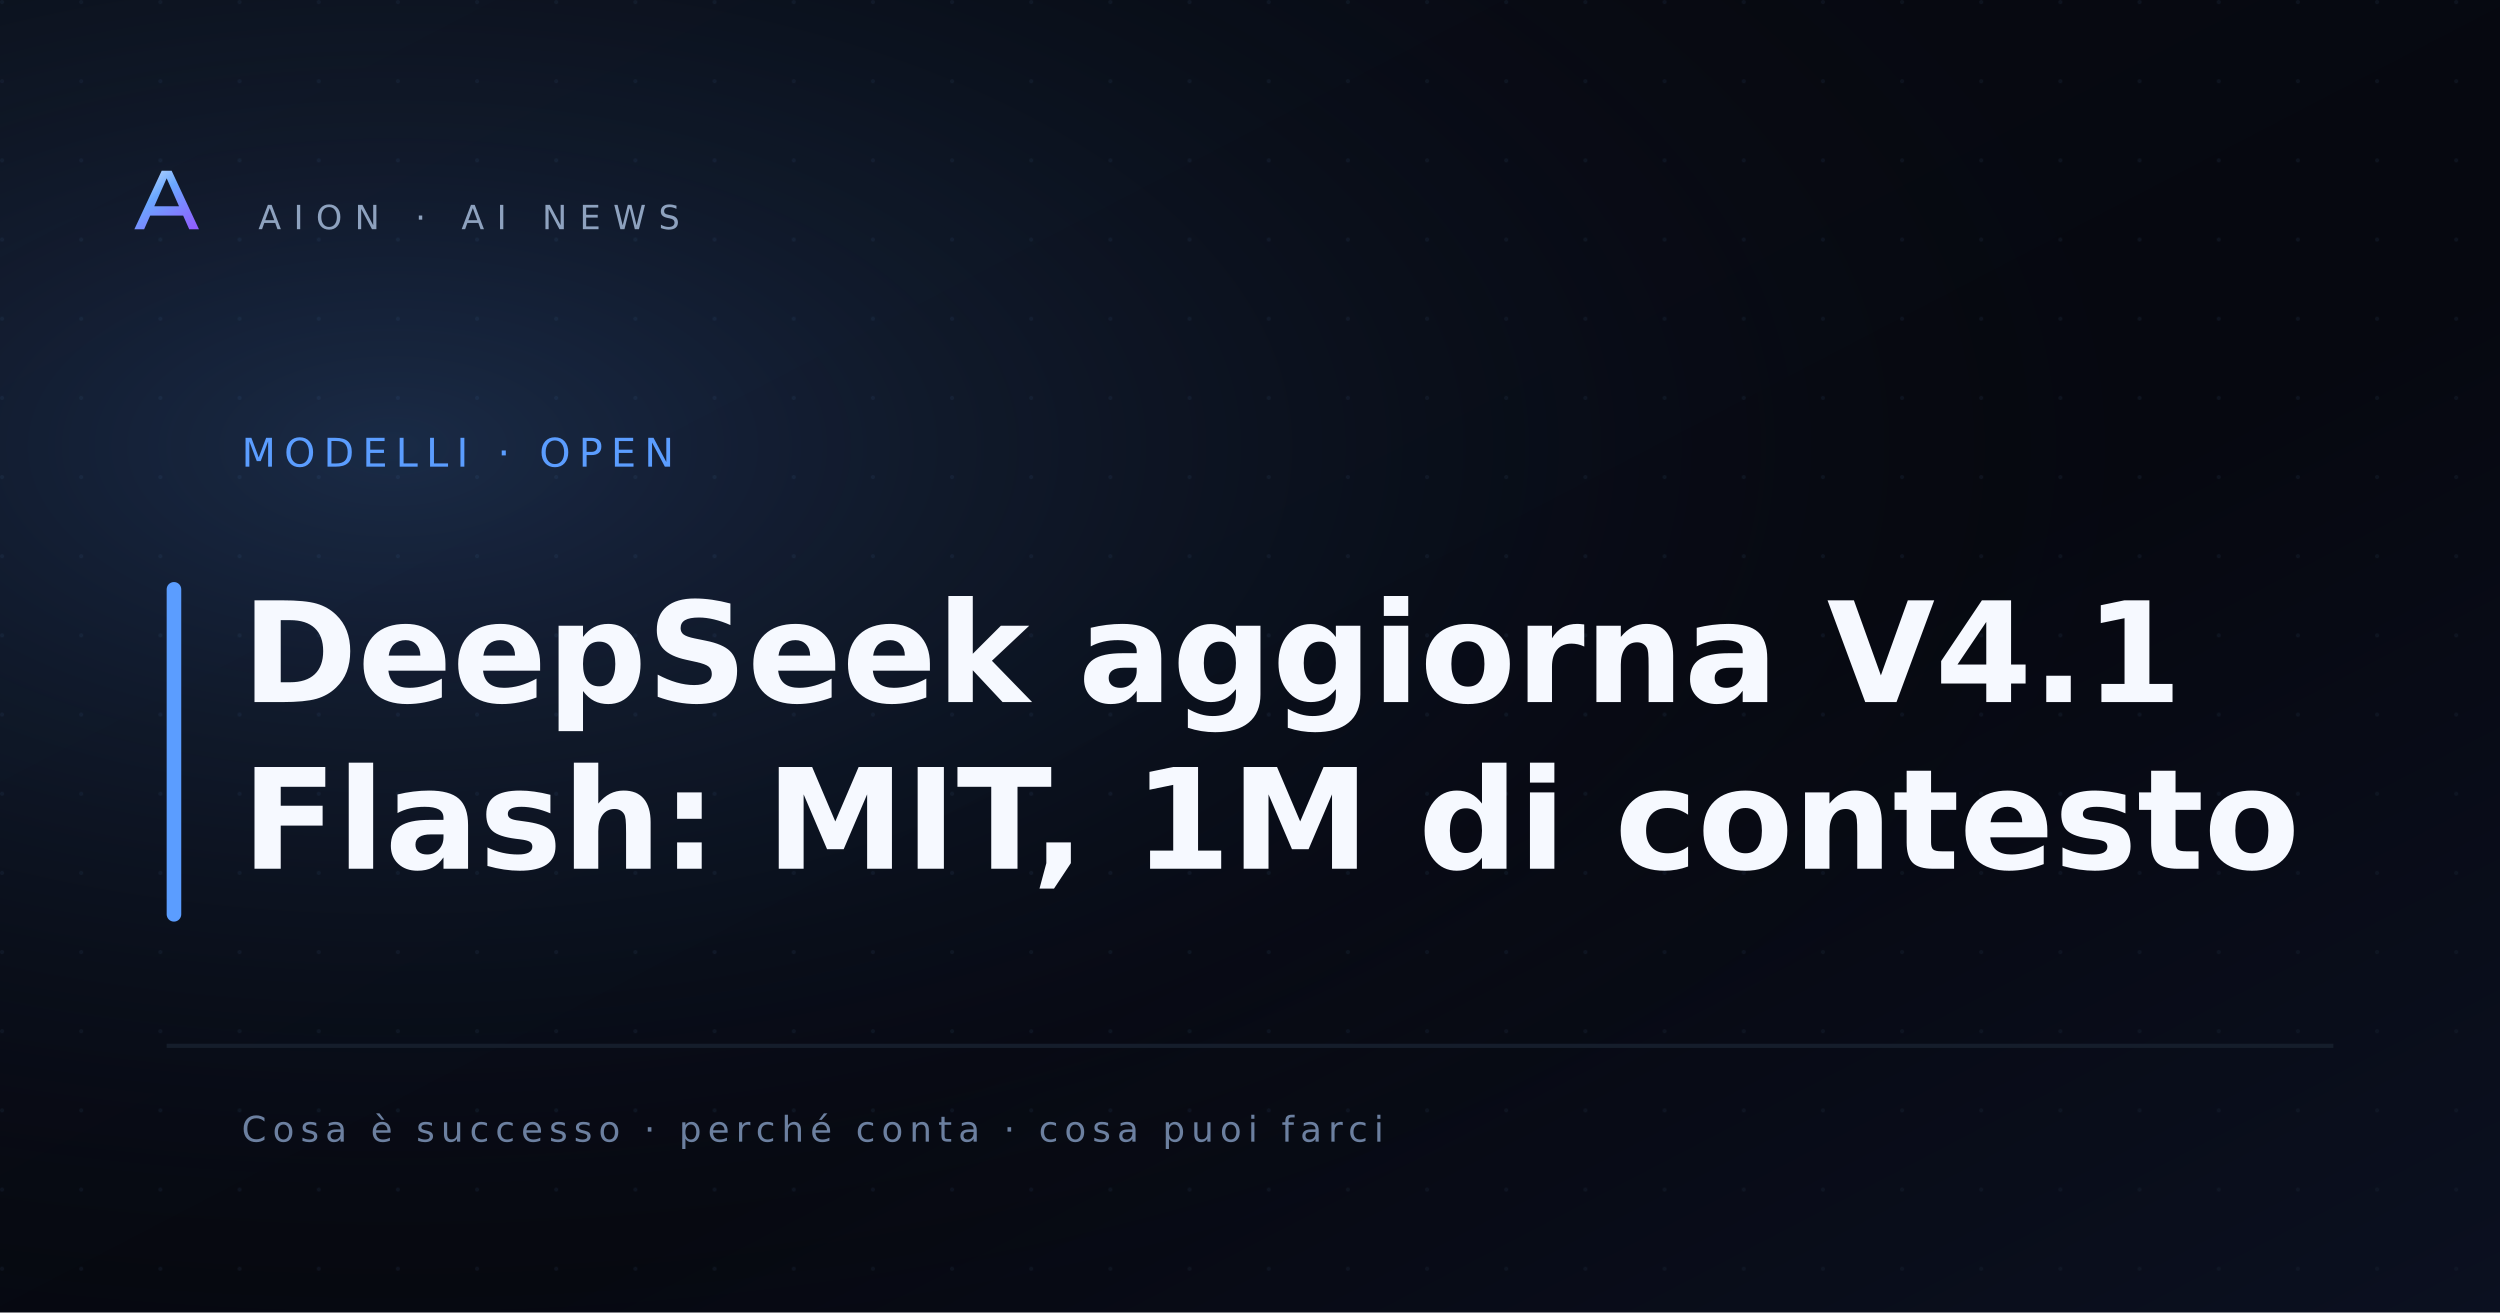
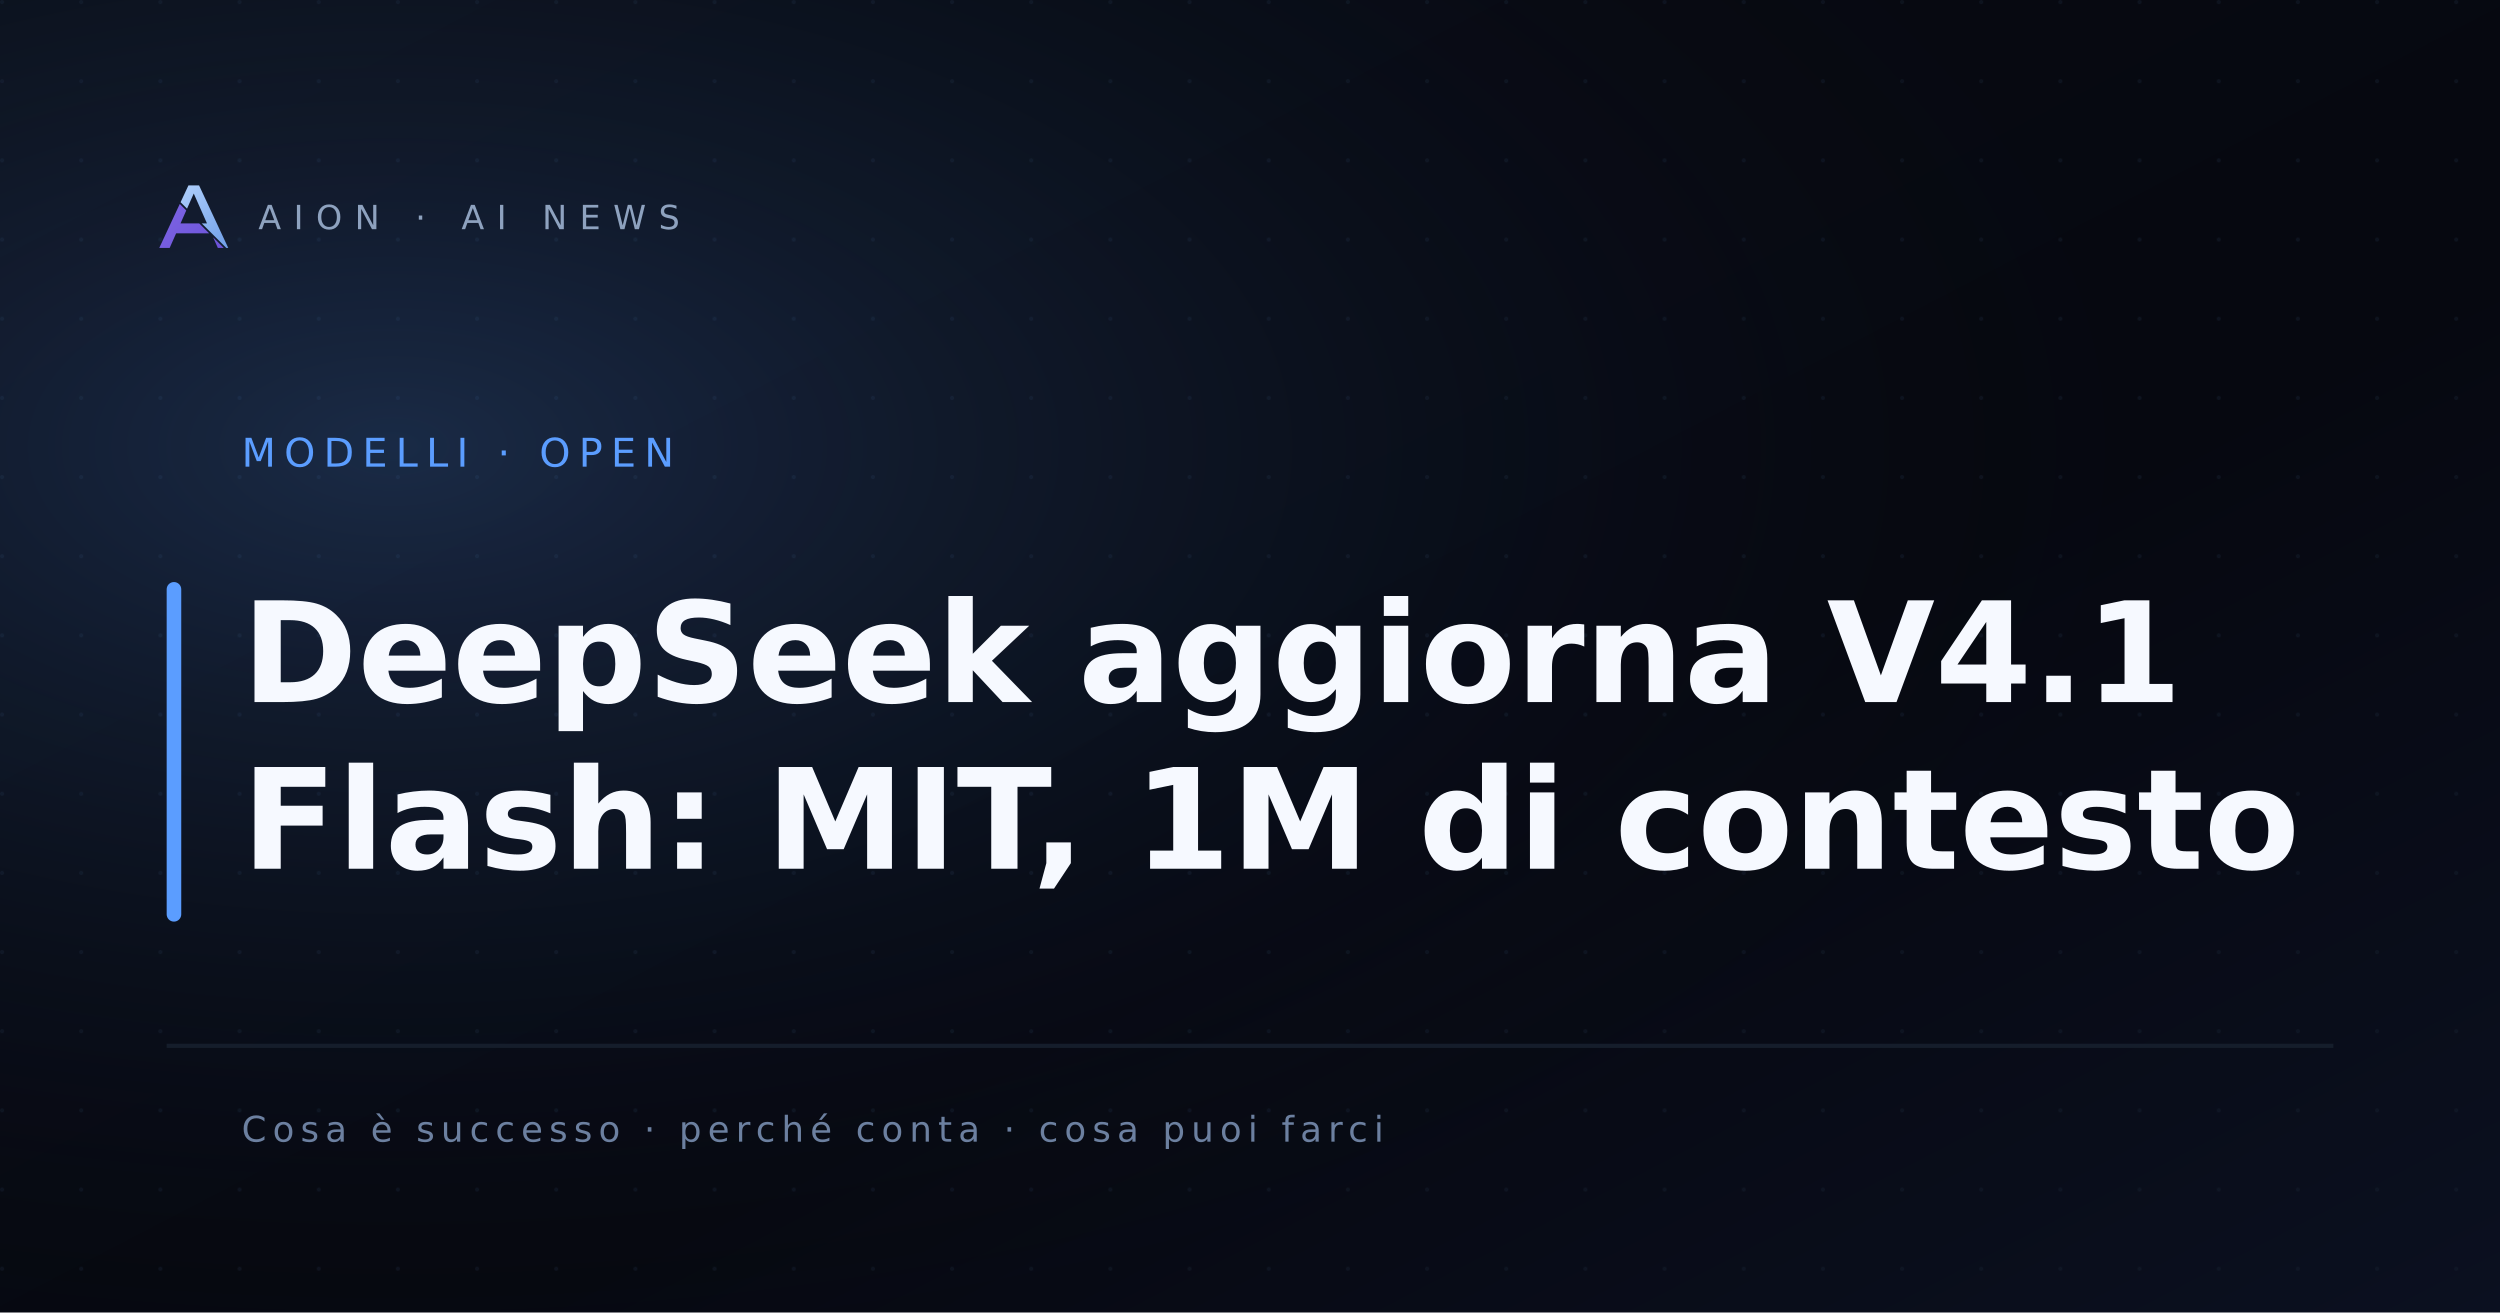
<svg xmlns="http://www.w3.org/2000/svg" width="1200" height="630" viewBox="0 0 1200 630">
  <defs>
    <linearGradient id="bg" x1="0" y1="0" x2="1" y2="1">
      <stop offset="0" stop-color="#080b13" />
      <stop offset="0.6" stop-color="#060810" />
      <stop offset="1" stop-color="#0b1020" />
    </linearGradient>
    <radialGradient id="glow" cx="0.16" cy="0.34" r="0.75">
      <stop offset="0" stop-color="#5b9dff" stop-opacity="0.22" />
      <stop offset="1" stop-color="#000000" stop-opacity="0" />
    </radialGradient>
-     <linearGradient id="mark" x1="0.12" y1="0" x2="0.88" y2="1">
-       <stop offset="0" stop-color="#c2dcff" />
-       <stop offset="0.38" stop-color="#6aa8ff" />
-       <stop offset="1" stop-color="#8f5fff" />
+     <linearGradient id="markTop" x1="0" y1="0" x2="1" y2="1">
+       <stop offset="0" stop-color="#bcd8ff" />
+       <stop offset="1" stop-color="#6f9fe8" />
+     </linearGradient>
+     <linearGradient id="markBot" x1="0" y1="0" x2="1" y2="1">
+       <stop offset="0" stop-color="#8168e6" />
+       <stop offset="1" stop-color="#6b52d8" />
    </linearGradient>
    <pattern id="dots" width="38" height="38" patternUnits="userSpaceOnUse">
      <circle cx="1" cy="1" r="1" fill="#141d2c" />
    </pattern>
  </defs>
  <rect width="1200" height="630" fill="url(#bg)" />
  <rect width="1200" height="630" fill="url(#dots)" opacity="0.5" />
  <rect width="1200" height="630" fill="url(#glow)" />
-   <g transform="translate(80,96) scale(0.052) translate(-512,-520)">
-     <path fill="url(#mark)" fill-rule="evenodd" d="M466,250 L558,250 L810,790 L720,790 L664.2,664 L359.8,664 L304,790 L214,790 Z M512,320 L626.2,578 L397.8,578 Z" />
+   <g transform="translate(93,104) scale(0.05555556) translate(-512,-520)">
+     <defs>
+       <clipPath id="cm-t">
+         <polygon points="-800,-900 1700,-900 1700,1697 -800,-803" />
+       </clipPath>
+       <clipPath id="cm-b">
+         <polygon points="-800,-781 1700,1719 1700,1900 -800,1900" />
+       </clipPath>
+     </defs>
+     <g clip-path="url(#cm-t)">
+       <path fill="url(#markTop)" fill-rule="evenodd" d="M466,250 L558,250 L810,790 L720,790 L664.2,664 L359.8,664 L304,790 L214,790 Z M512,320 L626.2,578 L397.8,578 Z" />
+     </g>
+     <g clip-path="url(#cm-b)">
+       <path fill="url(#markBot)" fill-rule="evenodd" d="M466,250 L558,250 L810,790 L720,790 L664.2,664 L359.8,664 L304,790 L214,790 Z M512,320 L626.2,578 L397.8,578 Z" />
+     </g>
  </g>
  <text x="124" y="110" font-family="DejaVu Sans" font-size="16" letter-spacing="6" fill="#8ea2bf">AION · AI NEWS</text>
  <text x="116" y="224" font-family="DejaVu Sans" font-size="19" letter-spacing="4" fill="#5b9dff">MODELLI · OPEN</text>
  <rect x="80" y="279.38" width="7" height="163" rx="3.5" fill="#5b9dff" />
  <g font-family="DejaVu Sans">
    <text x="116" y="337" font-size="67" font-weight="bold" fill="#f6f9ff">DeepSeek aggiorna V4.1</text>
    <text x="116" y="417" font-size="67" font-weight="bold" fill="#f6f9ff">Flash: MIT, 1M di contesto</text>
  </g>
  <line x1="80" y1="502" x2="1120" y2="502" stroke="#151d2b" stroke-width="2" />
  <text x="116" y="548" font-family="DejaVu Sans" font-size="17" letter-spacing="3" fill="#6c80a0">Cosa è successo · perché conta · cosa puoi farci</text>
</svg>
